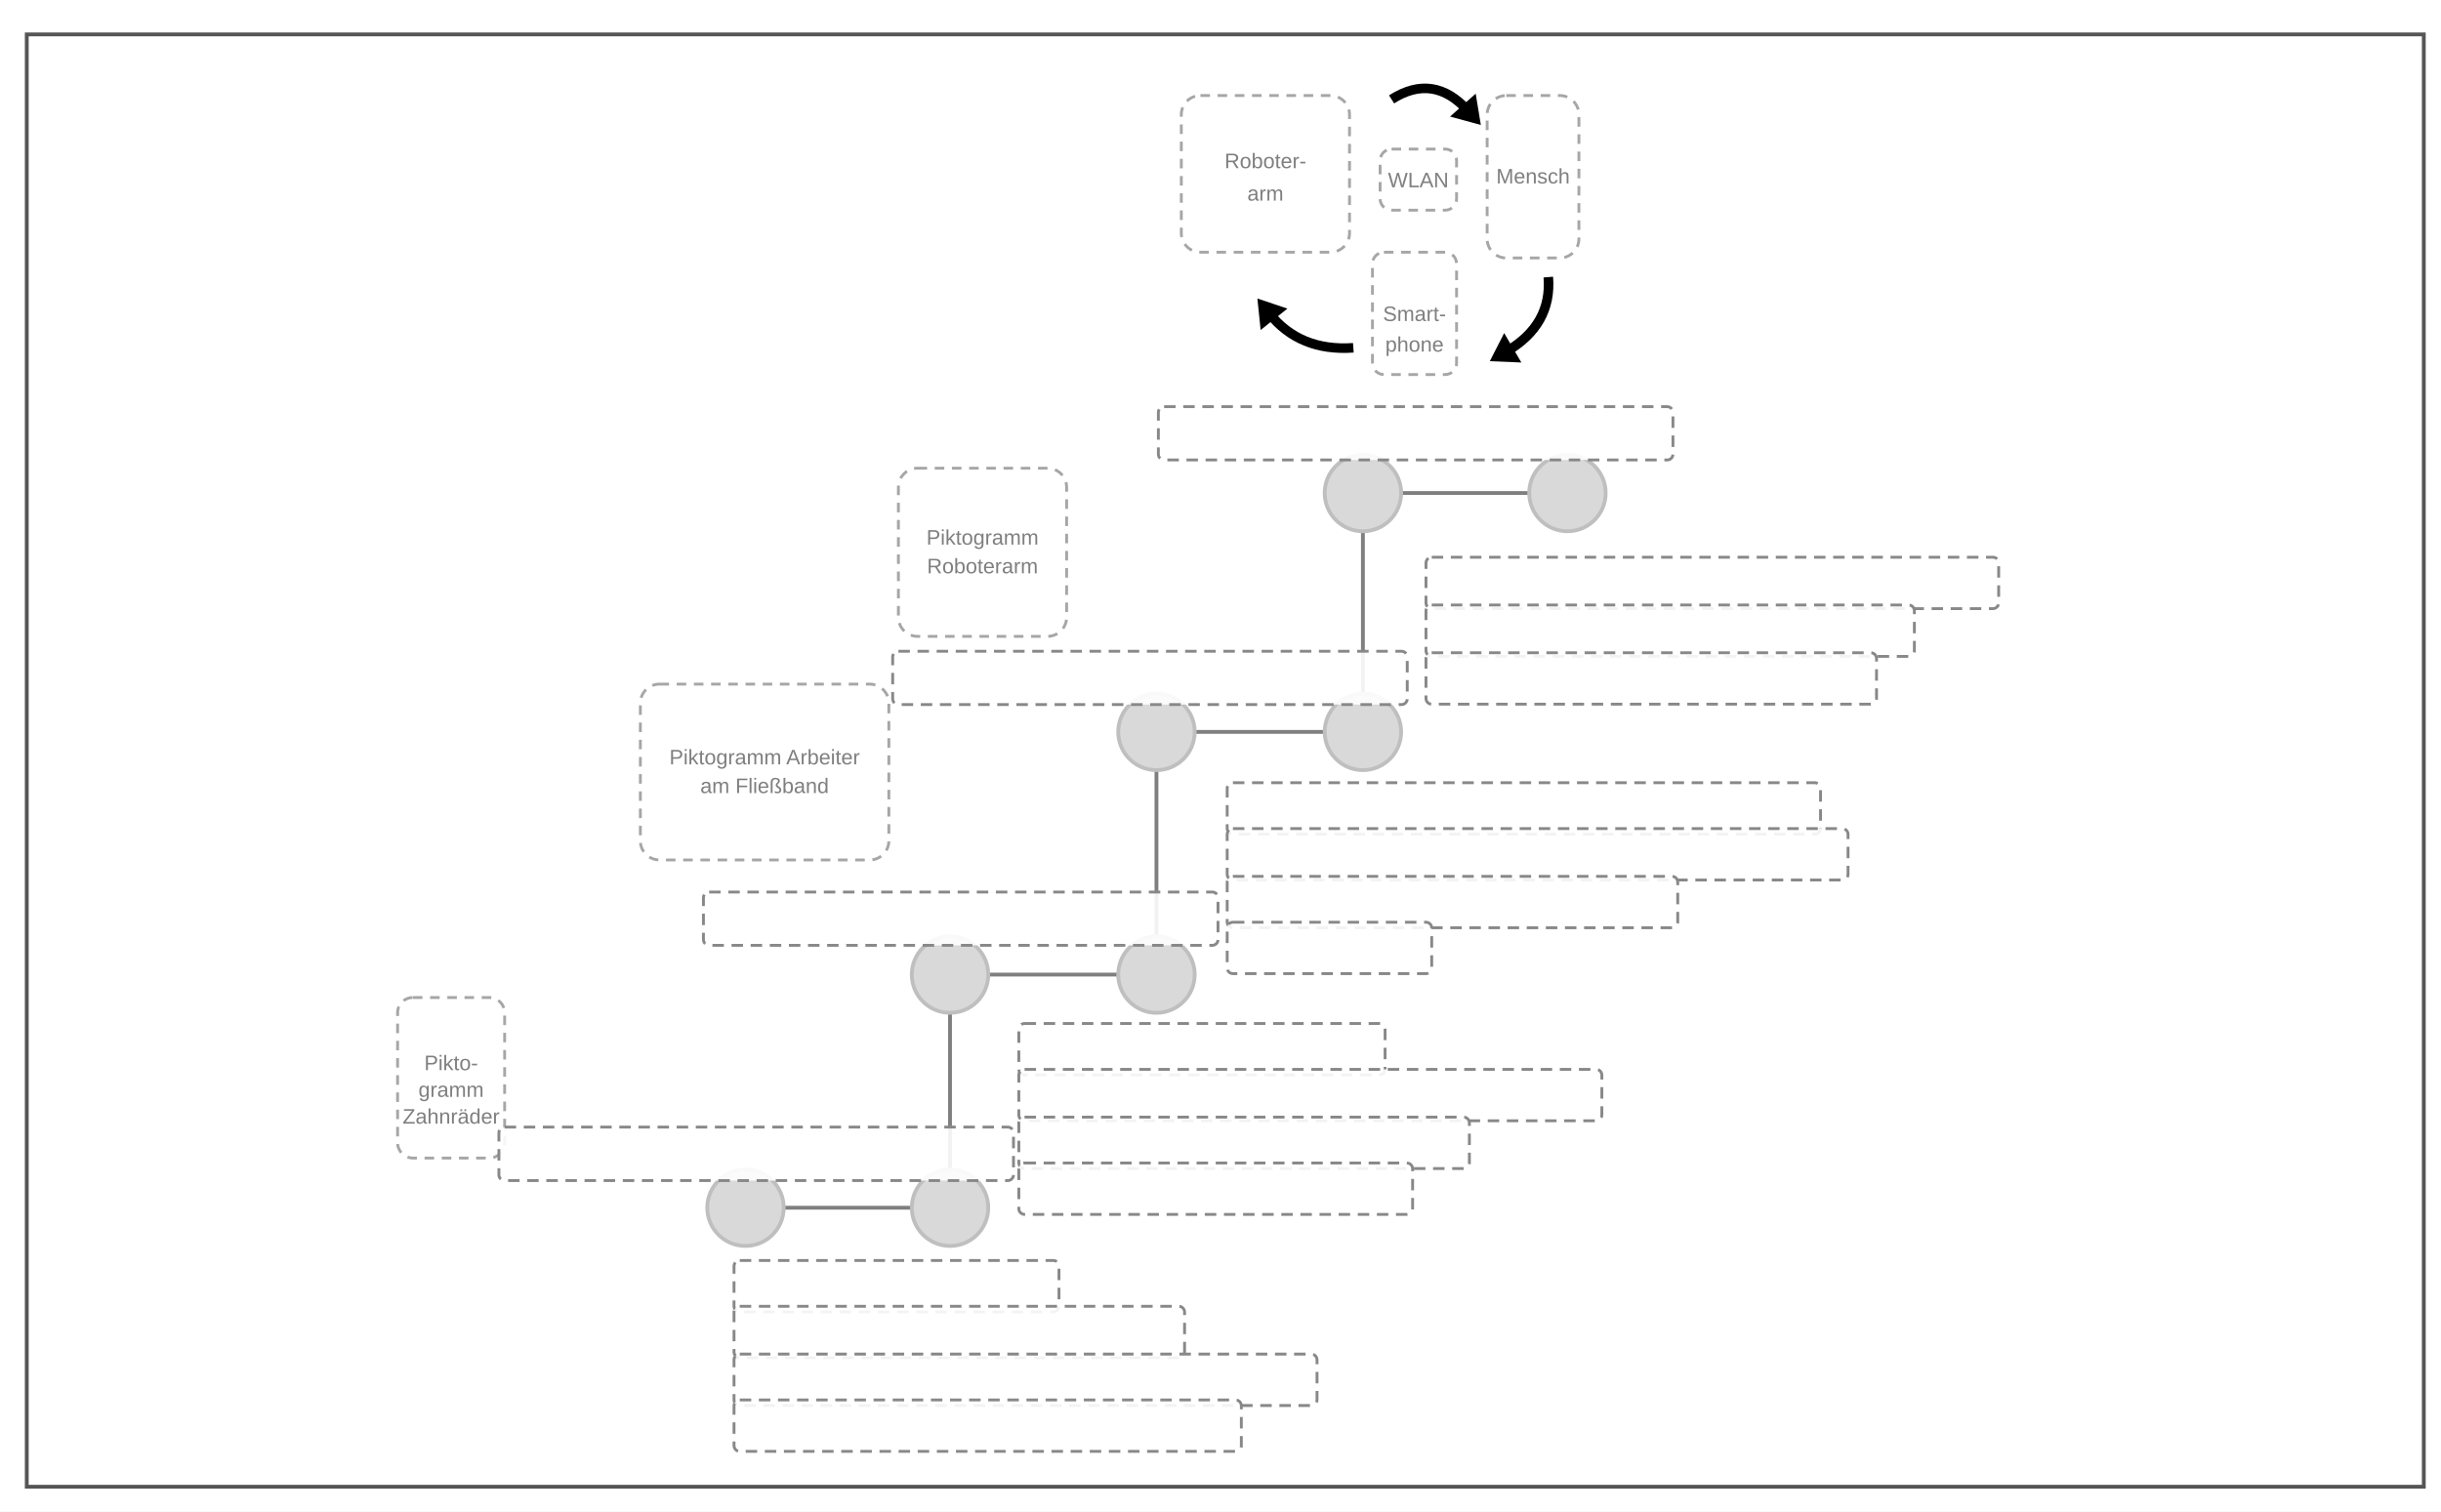
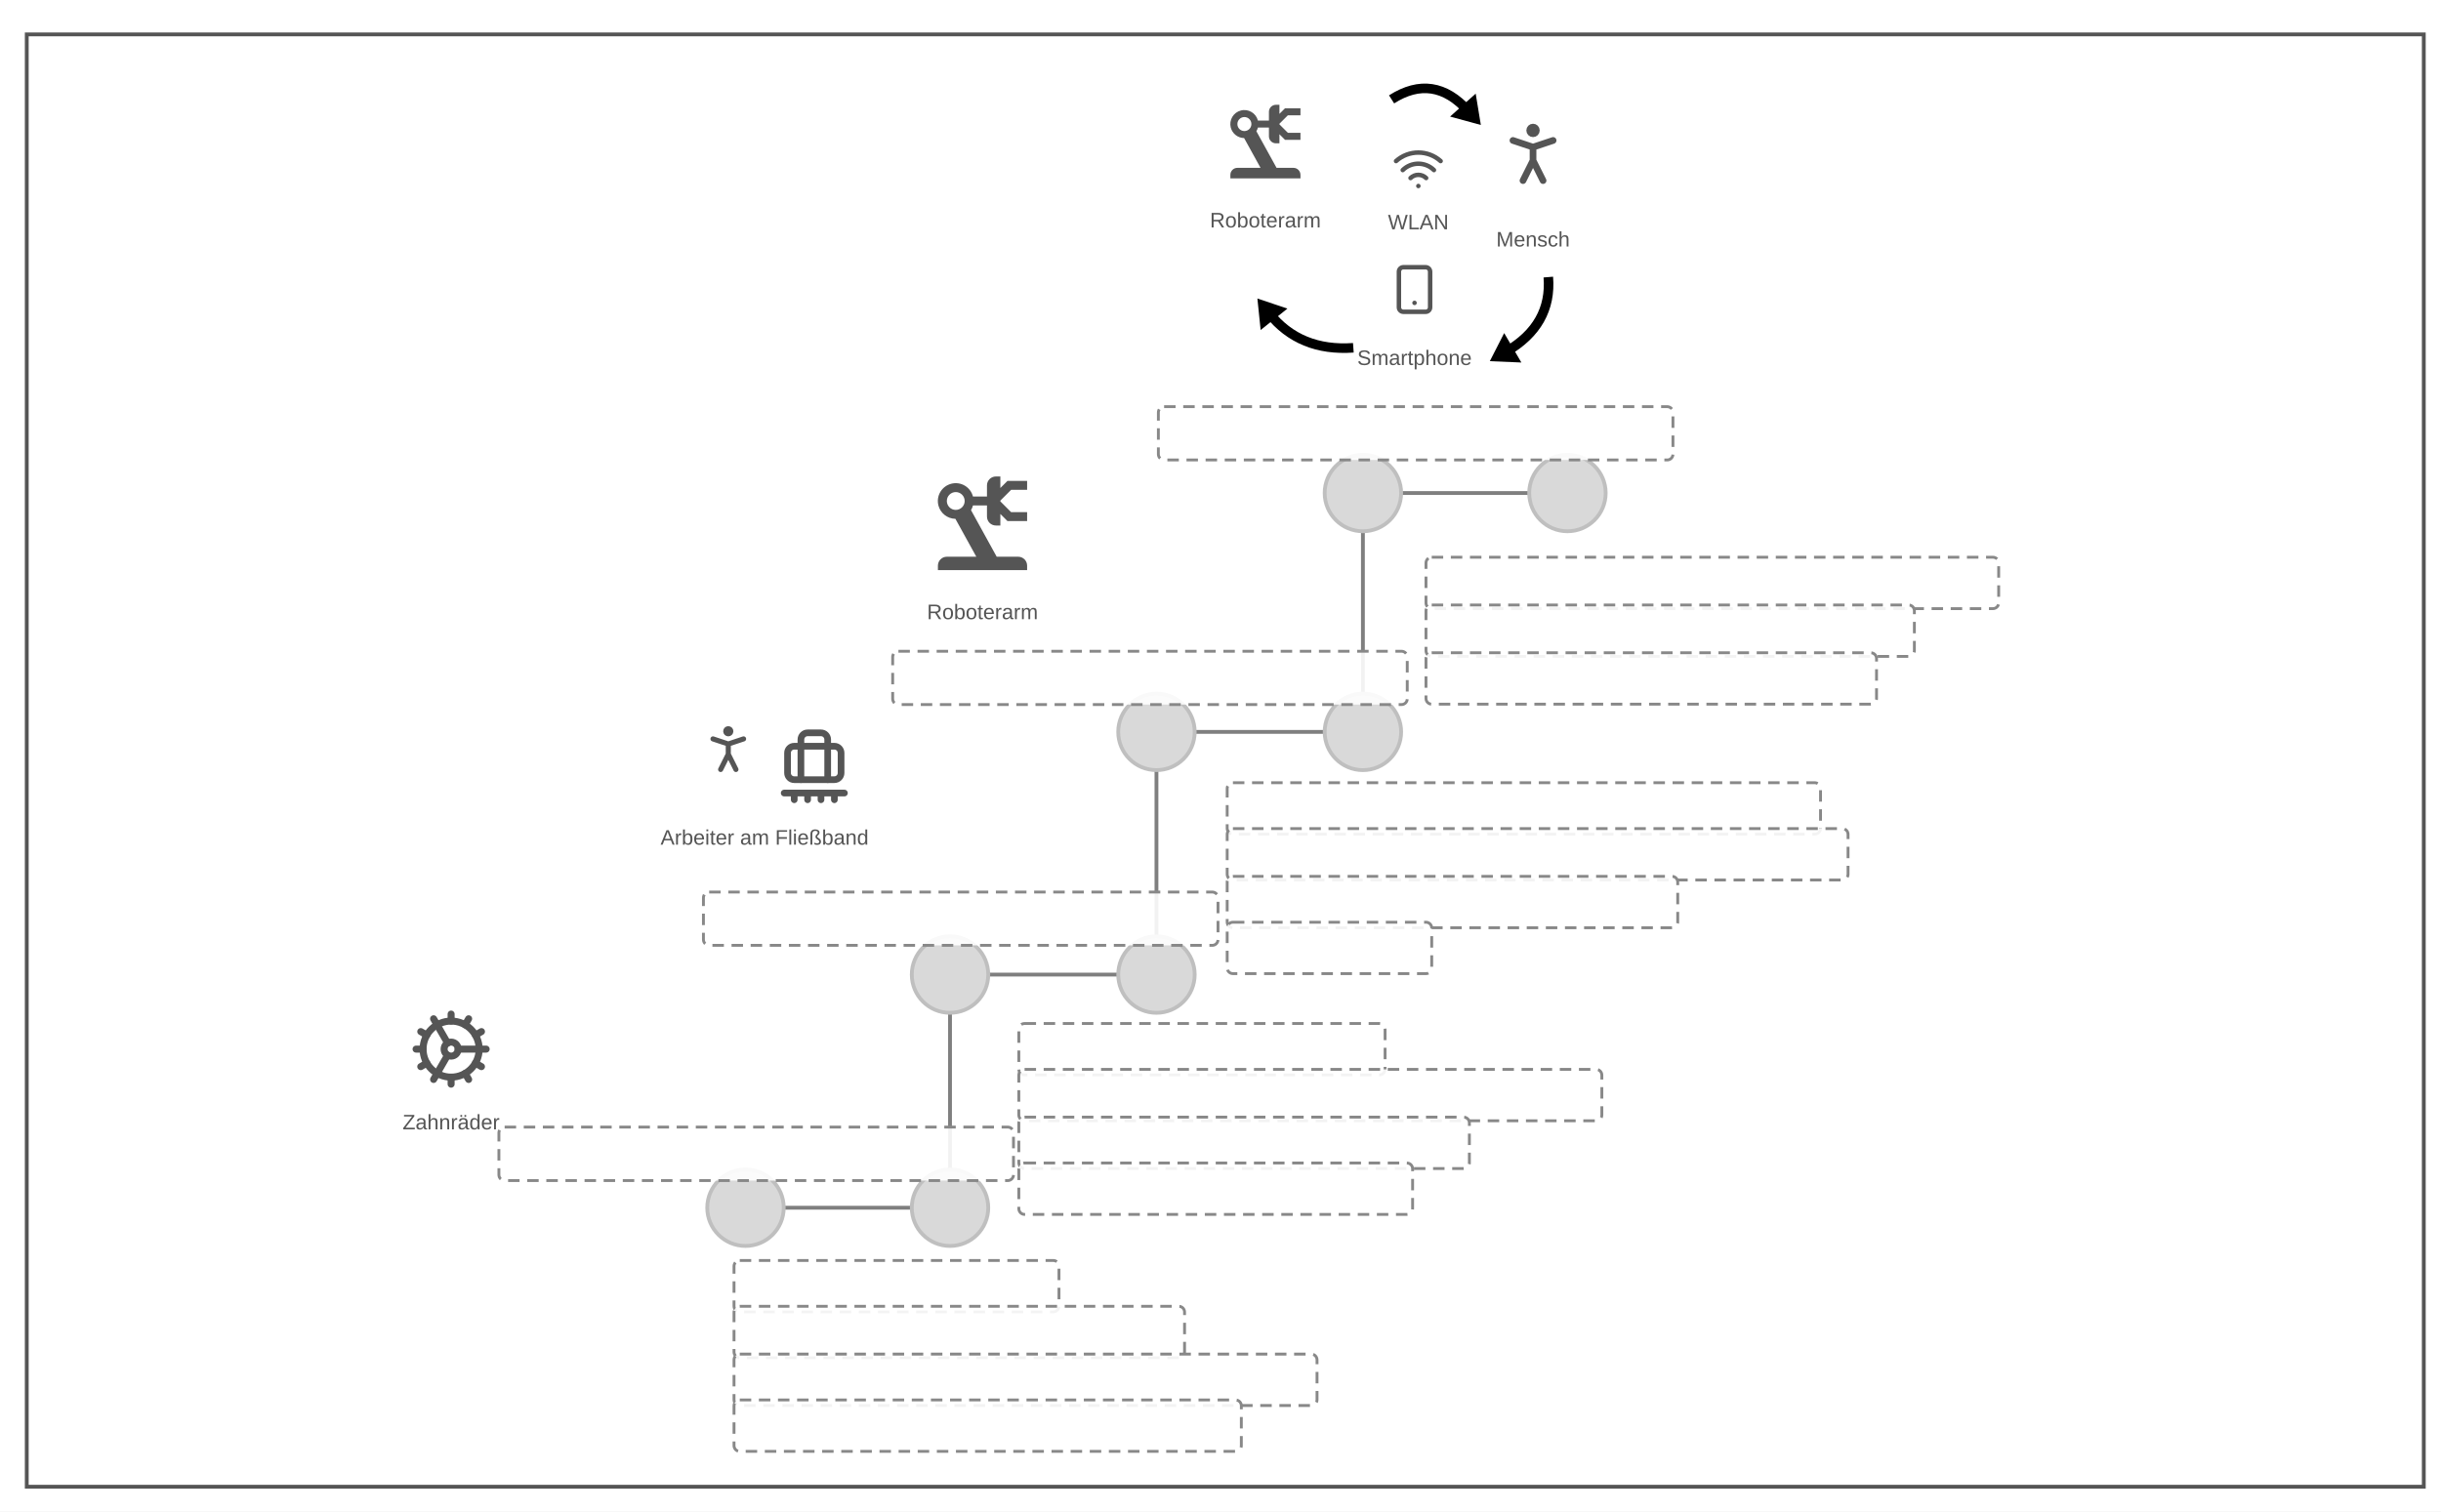
<svg xmlns="http://www.w3.org/2000/svg" viewBox="0 0 1277 791" width="1277" height="791" data-figure-id="abb-01" data-status="faithful" font-family="Arial, Helvetica, sans-serif" data-exercise="blank">
  <rect x="0" y="0" width="1277" height="791" fill="#ffffff" />
  <rect x="14" y="18" width="1254" height="760" fill="none" stroke="#555555" stroke-width="2" />
  <g fill="none" stroke="#7f7f7f" stroke-width="2">
    <path d="M390 632 H497 V510 H605 V383 H713 V258 H820" />
  </g>
  <g fill="#d9d9d9" stroke="#bfbfbf" stroke-width="2">
    <circle cx="390" cy="632" r="20" />
    <circle cx="497" cy="632" r="20" />
    <circle cx="497" cy="510" r="20" />
    <circle cx="605" cy="510" r="20" />
    <circle cx="605" cy="383" r="20" />
    <circle cx="713" cy="383" r="20" />
    <circle cx="713" cy="258" r="20" />
    <circle cx="820" cy="258" r="20" />
-   </g>
-   <g fill="none" stroke="#a6a6a6" stroke-width="1.5" stroke-dasharray="5 4">
-     <rect x="208" y="522" width="56" height="84" rx="8" />
-     <rect x="335" y="358" width="130" height="92" rx="10" />
-     <rect x="470" y="245" width="88" height="88" rx="10" />
-     <rect x="618" y="50" width="88" height="82" rx="10" />
-     <rect x="722" y="78" width="40" height="32" rx="6" />
-     <rect x="778" y="50" width="48" height="85" rx="10" />
-     <rect x="718" y="132" width="44" height="64" rx="6" />
-   </g>
-   <g font-size="11" fill="#7f7f7f" text-anchor="middle">
-     <text text-anchor="middle" font-size="11" fill="#7f7f7f" font-family="Arial, Helvetica, sans-serif" x="236" y="560">Pikto-</text>
-     <text text-anchor="middle" font-size="11" fill="#7f7f7f" font-family="Arial, Helvetica, sans-serif" x="236" y="574">gramm</text>
-     <text text-anchor="middle" font-size="11" fill="#7f7f7f" font-family="Arial, Helvetica, sans-serif" x="236" y="588">Zahnräder</text>
-     <text text-anchor="middle" font-size="11" fill="#7f7f7f" font-family="Arial, Helvetica, sans-serif" x="400" y="400">Piktogramm Arbeiter</text>
-     <text text-anchor="middle" font-size="11" fill="#7f7f7f" font-family="Arial, Helvetica, sans-serif" x="400" y="415">am Fließband</text>
-     <text text-anchor="middle" font-size="11" fill="#7f7f7f" font-family="Arial, Helvetica, sans-serif" x="514" y="285">Piktogramm</text>
-     <text text-anchor="middle" font-size="11" fill="#7f7f7f" font-family="Arial, Helvetica, sans-serif" x="514" y="300">Roboterarm</text>
-     <text text-anchor="middle" font-size="11" fill="#7f7f7f" font-family="Arial, Helvetica, sans-serif" x="662" y="88">Roboter-</text>
-     <text text-anchor="middle" font-size="11" fill="#7f7f7f" font-family="Arial, Helvetica, sans-serif" x="662" y="105">arm</text>
-     <text text-anchor="middle" font-size="11" fill="#7f7f7f" font-family="Arial, Helvetica, sans-serif" x="742" y="98">WLAN</text>
-     <text text-anchor="middle" font-size="11" fill="#7f7f7f" font-family="Arial, Helvetica, sans-serif" x="802" y="96">Mensch</text>
-     <text text-anchor="middle" font-size="11" fill="#7f7f7f" font-family="Arial, Helvetica, sans-serif" x="740" y="168">Smart-</text>
-     <text text-anchor="middle" font-size="11" fill="#7f7f7f" font-family="Arial, Helvetica, sans-serif" x="740" y="184">phone</text>
  </g>
  <g fill="none" stroke="#000000" stroke-width="5">
    <path d="M728 52 Q750 38 768 58" />
    <path d="M810 145 Q812 170 788 184" />
    <path d="M708 182 Q680 184 664 164" />
  </g>
  <g fill="#000000">
    <polygon points="774.7,65.4 758.6,61 772,49" />
    <polygon points="779.4,189 795.9,189.7 786.9,174.3" />
    <polygon points="657.8,156.2 673.5,161.5 659.5,172.7" />
  </g>
  <g font-size="19" fill="#000000">
    <rect class="placeholder" x="261.0" y="589.8" width="269.2" height="28.0" fill="#ffffff" fill-opacity="0.9" stroke="#888888" stroke-width="1.5" stroke-dasharray="6 4" rx="3" />
    <rect class="placeholder" x="368.0" y="466.8" width="269.2" height="27.9" fill="#ffffff" fill-opacity="0.9" stroke="#888888" stroke-width="1.5" stroke-dasharray="6 4" rx="3" />
    <rect class="placeholder" x="467.0" y="340.8" width="269.2" height="27.9" fill="#ffffff" fill-opacity="0.9" stroke="#888888" stroke-width="1.5" stroke-dasharray="6 4" rx="3" />
    <rect class="placeholder" x="606.0" y="212.8" width="269.2" height="27.9" fill="#ffffff" fill-opacity="0.9" stroke="#888888" stroke-width="1.5" stroke-dasharray="6 4" rx="3" />
  </g>
  <g font-size="18" fill="#000000">
    <rect class="placeholder" x="384.0" y="659.6" width="170.0" height="26.9" fill="#ffffff" fill-opacity="0.9" stroke="#888888" stroke-width="1.5" stroke-dasharray="6 4" rx="3" />
    <rect class="placeholder" x="384.0" y="683.6" width="235.7" height="26.9" fill="#ffffff" fill-opacity="0.9" stroke="#888888" stroke-width="1.5" stroke-dasharray="6 4" rx="3" />
    <rect class="placeholder" x="384.0" y="708.6" width="305.0" height="26.9" fill="#ffffff" fill-opacity="0.9" stroke="#888888" stroke-width="1.5" stroke-dasharray="6 4" rx="3" />
    <rect class="placeholder" x="384.0" y="732.6" width="265.4" height="26.9" fill="#ffffff" fill-opacity="0.9" stroke="#888888" stroke-width="1.5" stroke-dasharray="6 4" rx="3" />
    <rect class="placeholder" x="533.0" y="535.6" width="191.6" height="26.9" fill="#ffffff" fill-opacity="0.9" stroke="#888888" stroke-width="1.5" stroke-dasharray="6 4" rx="3" />
    <rect class="placeholder" x="533.0" y="559.6" width="305.0" height="26.9" fill="#ffffff" fill-opacity="0.9" stroke="#888888" stroke-width="1.5" stroke-dasharray="6 4" rx="3" />
    <rect class="placeholder" x="533.0" y="584.6" width="235.7" height="26.9" fill="#ffffff" fill-opacity="0.9" stroke="#888888" stroke-width="1.5" stroke-dasharray="6 4" rx="3" />
    <rect class="placeholder" x="533.0" y="608.6" width="206.0" height="26.9" fill="#ffffff" fill-opacity="0.9" stroke="#888888" stroke-width="1.5" stroke-dasharray="6 4" rx="3" />
    <rect class="placeholder" x="642.0" y="409.6" width="310.4" height="26.9" fill="#ffffff" fill-opacity="0.9" stroke="#888888" stroke-width="1.5" stroke-dasharray="6 4" rx="3" />
    <rect class="placeholder" x="642.0" y="433.6" width="324.8" height="26.9" fill="#ffffff" fill-opacity="0.9" stroke="#888888" stroke-width="1.5" stroke-dasharray="6 4" rx="3" />
    <rect class="placeholder" x="642.0" y="458.6" width="235.7" height="26.9" fill="#ffffff" fill-opacity="0.9" stroke="#888888" stroke-width="1.5" stroke-dasharray="6 4" rx="3" />
    <rect class="placeholder" x="642.0" y="482.6" width="107.0" height="26.9" fill="#ffffff" fill-opacity="0.9" stroke="#888888" stroke-width="1.5" stroke-dasharray="6 4" rx="3" />
    <rect class="placeholder" x="746.0" y="291.6" width="299.6" height="26.9" fill="#ffffff" fill-opacity="0.9" stroke="#888888" stroke-width="1.5" stroke-dasharray="6 4" rx="3" />
    <rect class="placeholder" x="746.0" y="316.6" width="255.5" height="26.9" fill="#ffffff" fill-opacity="0.9" stroke="#888888" stroke-width="1.5" stroke-dasharray="6 4" rx="3" />
    <rect class="placeholder" x="746.0" y="341.6" width="235.7" height="26.9" fill="#ffffff" fill-opacity="0.9" stroke="#888888" stroke-width="1.5" stroke-dasharray="6 4" rx="3" />
  </g>
+   <g data-icon-query="cog" data-icon-box="214 527 44 44" data-icon-color="#555555">
+     <g data-library-icon="lucide:cog" transform="translate(214 527) scale(1.83333)">
+       <g fill="none" stroke="#555555" stroke-linecap="round" stroke-linejoin="round" stroke-width="2">
+         <path d="M11 10.27L7 3.34m4 10.39l-4 6.93M12 22v-2m0-18v2m2 8h8m-5 8.66l-1-1.73m1-15.59l-1 1.73M2 12h2m16.66 5l-1.73-1m1.73-9l-1.73 1M3.34 17l1.73-1M3.34 7l1.73 1" />
+         <circle cx="12" cy="12" r="2" />
+         <circle cx="12" cy="12" r="8" />
+       </g>
+     </g>
+     <text x="236" y="591" font-size="11" fill="#555555" text-anchor="middle" font-family="Arial, Helvetica, sans-serif">Zahnräder</text>
+   </g>
+   <g data-icon-query="person-standing" data-icon-box="365 362 32 60" data-icon-color="#555555">
+     <g data-library-icon="lucide:person-standing" transform="translate(365 376) scale(1.33333)">
+       <g fill="none" stroke="#555555" stroke-linecap="round" stroke-linejoin="round" stroke-width="2">
+         <circle cx="12" cy="5" r="1" />
+         <path d="m9 20l3-6l3 6M6 8l6 2l6-2m-6 2v4" />
+       </g>
+     </g>
+     <text x="400" y="442" font-size="11" fill="#555555" text-anchor="middle" font-family="Arial, Helvetica, sans-serif">Arbeiter am Fließband</text>
+   </g>
+   <g data-icon-query="robot-industrial" data-icon-box="486 247 56 56" data-icon-color="#555555">
+     <g data-library-icon="mdi:robot-industrial" transform="translate(486 247) scale(2.33333)">
+       <path fill="#555555" d="M18.41 4L16 6.41v.18L18.41 9H22v2h-4.41L16 9.41V12h-1a2 2 0 0 1-2-2V7.5H9.86c-.09.37-.24.72-.44 1.05L15.18 19H20a2 2 0 0 1 2 2v1H2v-1a2 2 0 0 1 2-2h6.61l-4.69-8.5a4.006 4.006 0 0 1-3.81-3A4 4 0 0 1 5 2.63c2.13-.55 4.31.73 4.86 2.87H13V3a2 2 0 0 1 2-2h1v2.59L17.59 2H22v2zM6 4.5a2 2 0 0 0-2 2a2 2 0 0 0 2 2a2 2 0 0 0 2-2a2 2 0 0 0-2-2" />
+     </g>
+     <text x="514" y="324" font-size="11" fill="#555555" text-anchor="middle" font-family="Arial, Helvetica, sans-serif">Roboterarm</text>
+   </g>
+   <g data-icon-query="robot-industrial" data-icon-box="640 53 44 44" data-icon-color="#555555">
+     <g data-library-icon="mdi:robot-industrial" transform="translate(640 53) scale(1.83333)">
+       <path fill="#555555" d="M18.41 4L16 6.41v.18L18.41 9H22v2h-4.41L16 9.41V12h-1a2 2 0 0 1-2-2V7.5H9.86c-.09.37-.24.72-.44 1.05L15.18 19H20a2 2 0 0 1 2 2v1H2v-1a2 2 0 0 1 2-2h6.61l-4.69-8.5a4.006 4.006 0 0 1-3.81-3A4 4 0 0 1 5 2.63c2.13-.55 4.31.73 4.86 2.87H13V3a2 2 0 0 1 2-2h1v2.59L17.59 2H22v2zM6 4.5a2 2 0 0 0-2 2a2 2 0 0 0 2 2a2 2 0 0 0 2-2a2 2 0 0 0-2-2" />
+     </g>
+     <text x="662" y="119" font-size="11" fill="#555555" text-anchor="middle" font-family="Arial, Helvetica, sans-serif">Roboterarm</text>
+   </g>
+   <g data-icon-query="wifi" data-icon-box="728 74 28 28" data-icon-color="#555555">
+     <g data-library-icon="lucide:wifi" transform="translate(728 74) scale(1.16667)">
+       <path fill="none" stroke="#555555" stroke-linecap="round" stroke-linejoin="round" stroke-width="2" d="M12 20h.01M2 8.82a15 15 0 0 1 20 0M5 12.859a10 10 0 0 1 14 0m-10.5 3.57a5 5 0 0 1 7 0" />
+     </g>
+     <text x="742" y="120" font-size="11" fill="#555555" text-anchor="middle" font-family="Arial, Helvetica, sans-serif">WLAN</text>
+   </g>
+   <g data-icon-query="person-standing" data-icon-box="781 52 42 57" data-icon-color="#555555">
+     <g data-library-icon="lucide:person-standing" transform="translate(781 59.5) scale(1.75)">
+       <g fill="none" stroke="#555555" stroke-linecap="round" stroke-linejoin="round" stroke-width="2">
+         <circle cx="12" cy="5" r="1" />
+         <path d="m9 20l3-6l3 6M6 8l6 2l6-2m-6 2v4" />
+       </g>
+     </g>
+     <text x="802" y="129" font-size="11" fill="#555555" text-anchor="middle" font-family="Arial, Helvetica, sans-serif">Mensch</text>
+   </g>
+   <g data-icon-query="smartphone" data-icon-box="726 133 28 37" data-icon-color="#555555">
+     <g data-library-icon="lucide:smartphone" transform="translate(726 137.5) scale(1.16667)">
+       <g fill="none" stroke="#555555" stroke-linecap="round" stroke-linejoin="round" stroke-width="2">
+         <rect width="14" height="20" x="5" y="2" rx="2" ry="2" />
+         <path d="M12 18h.01" />
+       </g>
+     </g>
+     <text x="740" y="191" font-size="11" fill="#555555" text-anchor="middle" font-family="Arial, Helvetica, sans-serif">Smartphone</text>
+   </g>
+   <g data-icon-query="briefcase-conveyor-belt" data-icon-box="402 380 48 42" data-icon-color="#555555">
+     <g data-library-icon="lucide:briefcase-conveyor-belt" transform="translate(405 380) scale(1.75)">
+       <g fill="none" stroke="#555555" stroke-linecap="round" stroke-linejoin="round" stroke-width="2">
+         <path d="M10 20v2m4-2v2m4-2v2m3-2H3m3 0v2m2-6V4a2 2 0 0 1 2-2h4a2 2 0 0 1 2 2v12" />
+         <rect width="16" height="10" x="4" y="6" rx="2" />
+       </g>
+     </g>
+   </g>
</svg>
